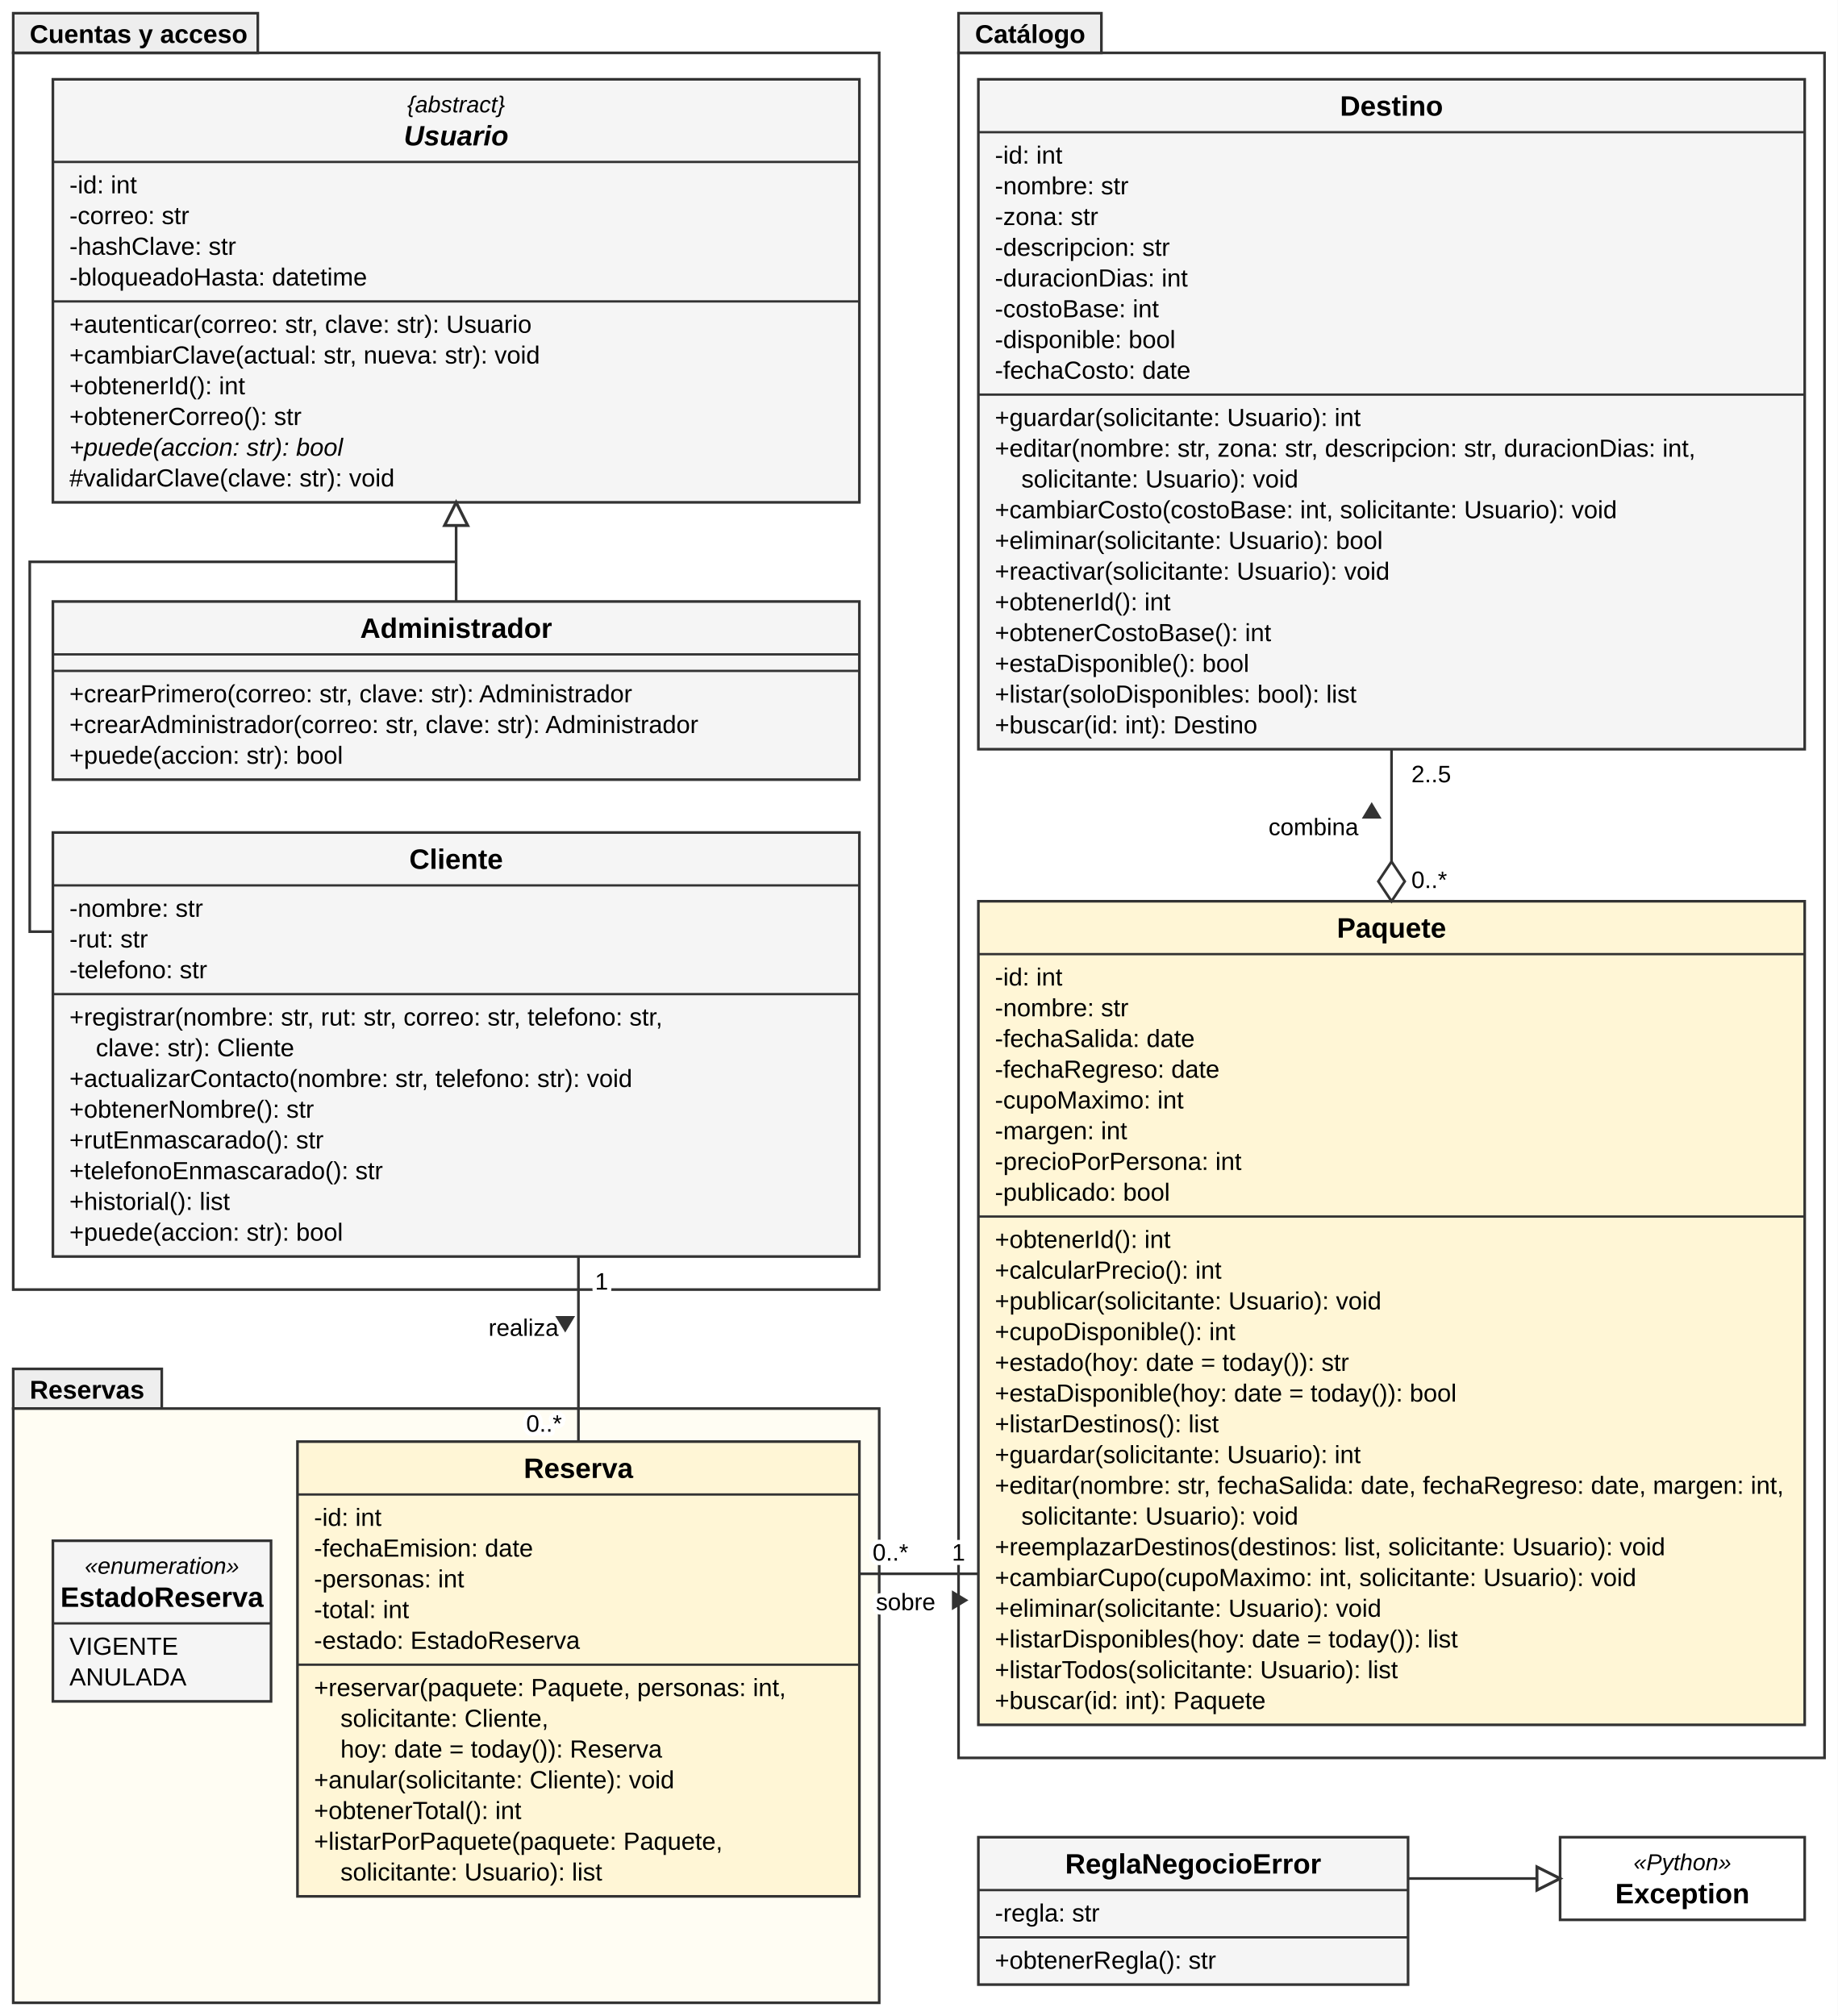
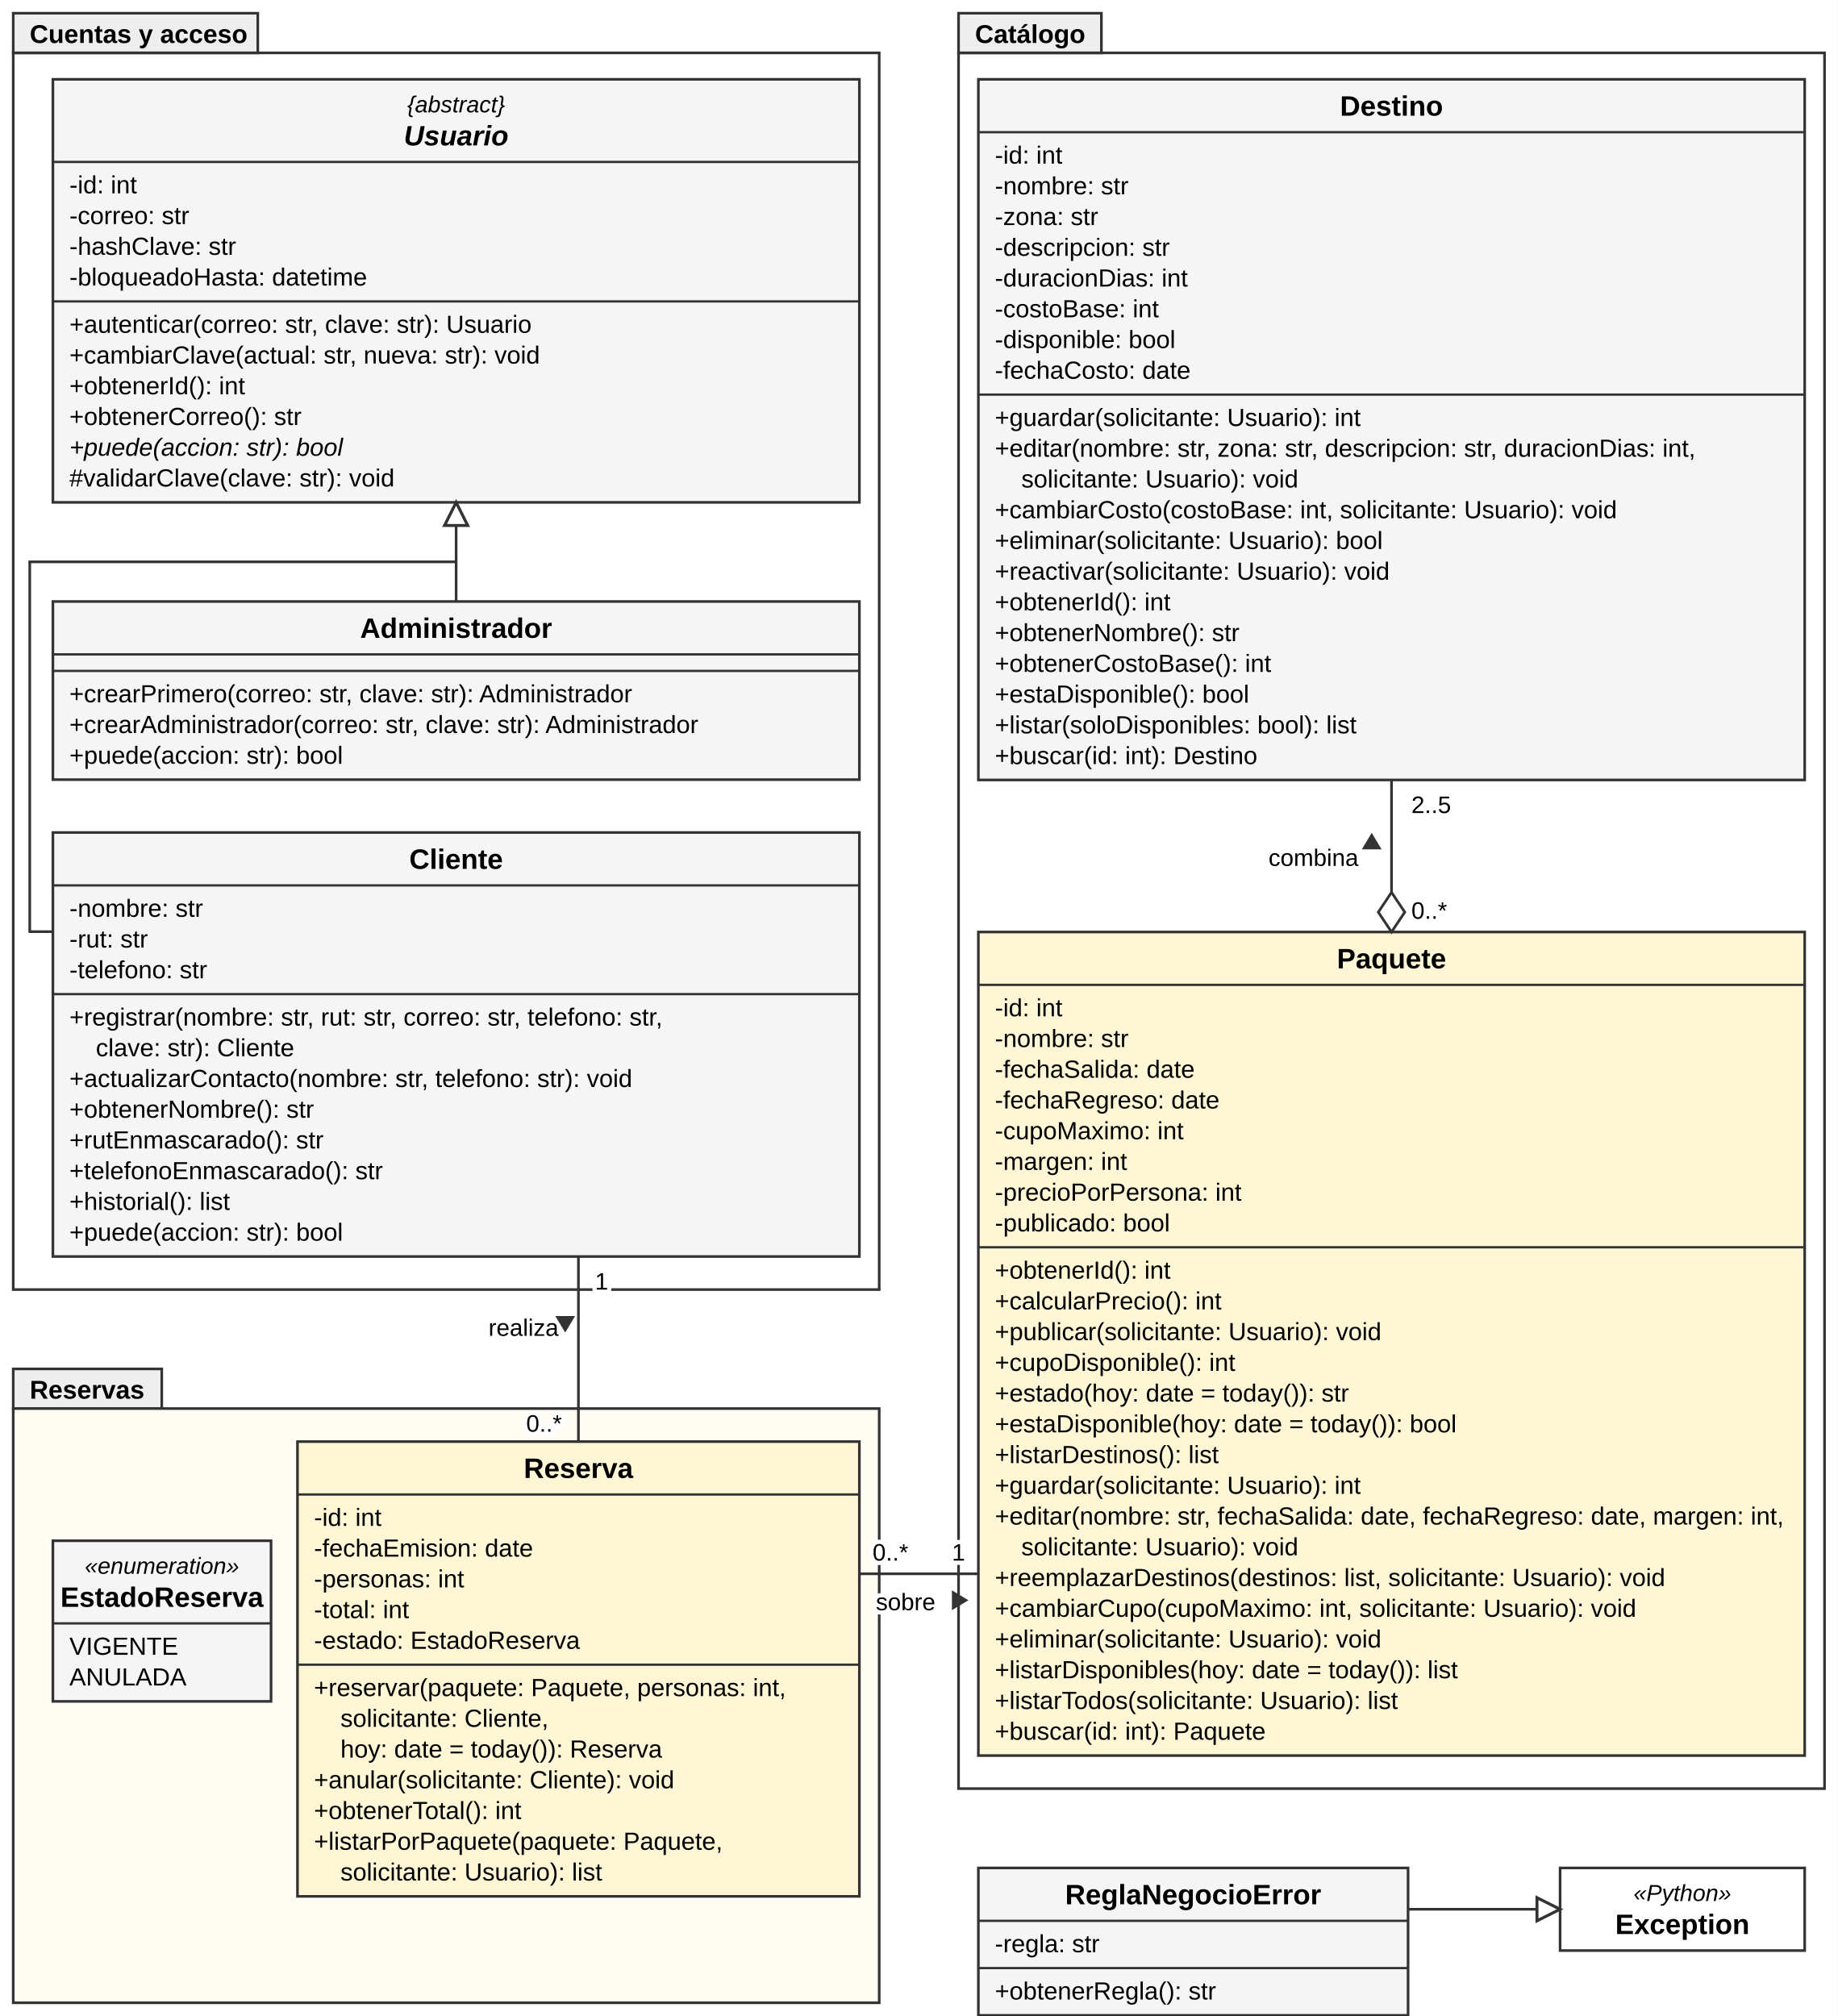
<svg xmlns="http://www.w3.org/2000/svg" width="556pt" height="610pt" viewBox="0 0 556 610">
  <rect width="100%" height="100%" fill="#fff" />
  <rect x="16" y="24" width="244" height="128.0" rx="0" fill="#f5f5f5" stroke="#333333" stroke-width="0.8" />
  <text x="138.0" y="44" font-family="Liberation Sans" font-size="8.5" text-anchor="middle" fill="#000" font-weight="bold" font-style="italic">
    <tspan x="138.0" dy="0">Usuario</tspan>
  </text>
  <text x="138.0" y="34" font-family="Liberation Sans" font-size="7" text-anchor="middle" fill="#000" font-style="italic">
    <tspan x="138.0" dy="0">{abstract}</tspan>
  </text>
  <path d="M16,49 L260,49" fill="none" stroke="#333333" stroke-width="0.7" />
  <text x="21" y="58.5" font-family="Liberation Sans" font-size="7.5" text-anchor="start" fill="#000">
    <tspan x="21" dy="0">-id: int</tspan>
  </text>
  <text x="21" y="67.8" font-family="Liberation Sans" font-size="7.5" text-anchor="start" fill="#000">
    <tspan x="21" dy="0">-correo: str</tspan>
  </text>
  <text x="21" y="77.1" font-family="Liberation Sans" font-size="7.5" text-anchor="start" fill="#000">
    <tspan x="21" dy="0">-hashClave: str</tspan>
  </text>
  <text x="21" y="86.4" font-family="Liberation Sans" font-size="7.5" text-anchor="start" fill="#000">
    <tspan x="21" dy="0">-bloqueadoHasta: datetime</tspan>
  </text>
  <path d="M16,91.2 L260,91.2" fill="none" stroke="#333333" stroke-width="0.7" />
  <text x="21" y="100.7" font-family="Liberation Sans" font-size="7.5" text-anchor="start" fill="#000" text-decoration="underline">
    <tspan x="21" dy="0">+autenticar(correo: str, clave: str): Usuario</tspan>
  </text>
  <text x="21" y="110.0" font-family="Liberation Sans" font-size="7.5" text-anchor="start" fill="#000">
    <tspan x="21" dy="0">+cambiarClave(actual: str, nueva: str): void</tspan>
  </text>
  <text x="21" y="119.3" font-family="Liberation Sans" font-size="7.5" text-anchor="start" fill="#000">
    <tspan x="21" dy="0">+obtenerId(): int</tspan>
  </text>
  <text x="21" y="128.6" font-family="Liberation Sans" font-size="7.5" text-anchor="start" fill="#000">
    <tspan x="21" dy="0">+obtenerCorreo(): str</tspan>
  </text>
  <text x="21" y="137.9" font-family="Liberation Sans" font-size="7.5" text-anchor="start" fill="#000" font-style="italic">
    <tspan x="21" dy="0">+puede(accion: str): bool</tspan>
  </text>
  <text x="21" y="147.2" font-family="Liberation Sans" font-size="7.5" text-anchor="start" fill="#000">
    <tspan x="21" dy="0">#validarClave(clave: str): void</tspan>
  </text>
  <rect x="16" y="182.0" width="244" height="53.9" rx="0" fill="#f5f5f5" stroke="#333333" stroke-width="0.8" />
  <text x="138.0" y="193.0" font-family="Liberation Sans" font-size="8.5" text-anchor="middle" fill="#000" font-weight="bold">
    <tspan x="138.0" dy="0">Administrador</tspan>
  </text>
  <path d="M16,198.0 L260,198.0" fill="none" stroke="#333333" stroke-width="0.7" />
  <path d="M16,203.0 L260,203.0" fill="none" stroke="#333333" stroke-width="0.7" />
  <text x="21" y="212.5" font-family="Liberation Sans" font-size="7.5" text-anchor="start" fill="#000" text-decoration="underline">
    <tspan x="21" dy="0">+crearPrimero(correo: str, clave: str): Administrador</tspan>
  </text>
  <text x="21" y="221.8" font-family="Liberation Sans" font-size="7.5" text-anchor="start" fill="#000">
    <tspan x="21" dy="0">+crearAdministrador(correo: str, clave: str): Administrador</tspan>
  </text>
  <text x="21" y="231.1" font-family="Liberation Sans" font-size="7.5" text-anchor="start" fill="#000">
    <tspan x="21" dy="0">+puede(accion: str): bool</tspan>
  </text>
  <rect x="16" y="251.9" width="244" height="128.3" rx="0" fill="#f5f5f5" stroke="#333333" stroke-width="0.8" />
  <text x="138.0" y="262.9" font-family="Liberation Sans" font-size="8.5" text-anchor="middle" fill="#000" font-weight="bold">
    <tspan x="138.0" dy="0">Cliente</tspan>
  </text>
  <path d="M16,267.9 L260,267.9" fill="none" stroke="#333333" stroke-width="0.7" />
  <text x="21" y="277.4" font-family="Liberation Sans" font-size="7.5" text-anchor="start" fill="#000">
    <tspan x="21" dy="0">-nombre: str</tspan>
  </text>
  <text x="21" y="286.7" font-family="Liberation Sans" font-size="7.5" text-anchor="start" fill="#000">
    <tspan x="21" dy="0">-rut: str</tspan>
  </text>
  <text x="21" y="296.0" font-family="Liberation Sans" font-size="7.5" text-anchor="start" fill="#000">
    <tspan x="21" dy="0">-telefono: str</tspan>
  </text>
  <path d="M16,300.8 L260,300.8" fill="none" stroke="#333333" stroke-width="0.7" />
  <text x="21" y="310.3" font-family="Liberation Sans" font-size="7.5" text-anchor="start" fill="#000" text-decoration="underline">
    <tspan x="21" dy="0">+registrar(nombre: str, rut: str, correo: str, telefono: str,</tspan>
  </text>
  <text x="29" y="319.6" font-family="Liberation Sans" font-size="7.5" text-anchor="start" fill="#000" text-decoration="underline">
    <tspan x="29" dy="0">clave: str): Cliente</tspan>
  </text>
  <text x="21" y="328.9" font-family="Liberation Sans" font-size="7.5" text-anchor="start" fill="#000">
    <tspan x="21" dy="0">+actualizarContacto(nombre: str, telefono: str): void</tspan>
  </text>
  <text x="21" y="338.2" font-family="Liberation Sans" font-size="7.5" text-anchor="start" fill="#000">
    <tspan x="21" dy="0">+obtenerNombre(): str</tspan>
  </text>
  <text x="21" y="347.5" font-family="Liberation Sans" font-size="7.5" text-anchor="start" fill="#000">
    <tspan x="21" dy="0">+rutEnmascarado(): str</tspan>
  </text>
  <text x="21" y="356.8" font-family="Liberation Sans" font-size="7.5" text-anchor="start" fill="#000">
    <tspan x="21" dy="0">+telefonoEnmascarado(): str</tspan>
  </text>
  <text x="21" y="366.1" font-family="Liberation Sans" font-size="7.5" text-anchor="start" fill="#000">
    <tspan x="21" dy="0">+historial(): list</tspan>
  </text>
  <text x="21" y="375.4" font-family="Liberation Sans" font-size="7.5" text-anchor="start" fill="#000">
    <tspan x="21" dy="0">+puede(accion: str): bool</tspan>
  </text>
  <rect x="4" y="4" width="73.997" height="12" rx="0" fill="#eeeeee" stroke="#333333" stroke-width="0.8" />
  <text x="9" y="13" font-family="Liberation Sans" font-size="7.8" text-anchor="start" fill="#000" font-weight="bold">
    <tspan x="9" dy="0">Cuentas y acceso</tspan>
  </text>
  <rect x="4" y="16" width="262" height="374.2" rx="0" fill="none" stroke="#333333" stroke-width="0.8" />
  <path d="M138.0,182.0 L138.0,152.0" fill="none" stroke="#333333" stroke-width="0.8" />
  <path d="M141.5,159.0 L138.0,152.0 L134.5,159.0 Z" fill="#fff" stroke="#333333" stroke-width="0.9" />
  <path d="M16,281.9 L9,281.9 L9,170.0 L138.0,170.0" fill="none" stroke="#333333" stroke-width="0.8" />
  <rect x="4" y="414.2" width="44.943" height="12" rx="0" fill="#eeeeee" stroke="#333333" stroke-width="0.8" />
  <text x="9" y="423.2" font-family="Liberation Sans" font-size="7.8" text-anchor="start" fill="#000" font-weight="bold">
    <tspan x="9" dy="0">Reservas</tspan>
  </text>
  <rect x="4" y="426.2" width="262" height="179.8" rx="0" fill="#fffdf3" stroke="#333333" stroke-width="0.8" />
  <rect x="90" y="436.2" width="170" height="137.6" rx="0" fill="#fff6d6" stroke="#333333" stroke-width="0.8" />
  <text x="175.0" y="447.2" font-family="Liberation Sans" font-size="8.5" text-anchor="middle" fill="#000" font-weight="bold">
    <tspan x="175.0" dy="0">Reserva</tspan>
  </text>
  <path d="M90,452.2 L260,452.2" fill="none" stroke="#333333" stroke-width="0.7" />
  <text x="95" y="461.7" font-family="Liberation Sans" font-size="7.5" text-anchor="start" fill="#000">
    <tspan x="95" dy="0">-id: int</tspan>
  </text>
  <text x="95" y="471" font-family="Liberation Sans" font-size="7.5" text-anchor="start" fill="#000">
    <tspan x="95" dy="0">-fechaEmision: date</tspan>
  </text>
  <text x="95" y="480.3" font-family="Liberation Sans" font-size="7.5" text-anchor="start" fill="#000">
    <tspan x="95" dy="0">-personas: int</tspan>
  </text>
  <text x="95" y="489.6" font-family="Liberation Sans" font-size="7.5" text-anchor="start" fill="#000">
    <tspan x="95" dy="0">-total: int</tspan>
  </text>
  <text x="95" y="498.9" font-family="Liberation Sans" font-size="7.5" text-anchor="start" fill="#000">
    <tspan x="95" dy="0">-estado: EstadoReserva</tspan>
  </text>
  <path d="M90,503.7 L260,503.7" fill="none" stroke="#333333" stroke-width="0.7" />
  <text x="95" y="513.2" font-family="Liberation Sans" font-size="7.5" text-anchor="start" fill="#000" text-decoration="underline">
    <tspan x="95" dy="0">+reservar(paquete: Paquete, personas: int,</tspan>
  </text>
  <text x="103" y="522.5" font-family="Liberation Sans" font-size="7.5" text-anchor="start" fill="#000" text-decoration="underline">
    <tspan x="103" dy="0">solicitante: Cliente,</tspan>
  </text>
  <text x="103" y="531.8" font-family="Liberation Sans" font-size="7.5" text-anchor="start" fill="#000" text-decoration="underline">
    <tspan x="103" dy="0">hoy: date = today()): Reserva</tspan>
  </text>
  <text x="95" y="541.1" font-family="Liberation Sans" font-size="7.5" text-anchor="start" fill="#000">
    <tspan x="95" dy="0">+anular(solicitante: Cliente): void</tspan>
  </text>
  <text x="95" y="550.4" font-family="Liberation Sans" font-size="7.5" text-anchor="start" fill="#000">
    <tspan x="95" dy="0">+obtenerTotal(): int</tspan>
  </text>
  <text x="95" y="559.7" font-family="Liberation Sans" font-size="7.5" text-anchor="start" fill="#000" text-decoration="underline">
    <tspan x="95" dy="0">+listarPorPaquete(paquete: Paquete,</tspan>
  </text>
  <text x="103" y="569.0" font-family="Liberation Sans" font-size="7.5" text-anchor="start" fill="#000" text-decoration="underline">
    <tspan x="103" dy="0">solicitante: Usuario): list</tspan>
  </text>
  <rect x="16" y="466.2" width="66" height="48.6" rx="0" fill="#f5f5f5" stroke="#333333" stroke-width="0.8" />
  <text x="49.0" y="476.2" font-family="Liberation Sans" font-size="7" text-anchor="middle" fill="#000" font-style="italic">
    <tspan x="49.0" dy="0">«enumeration»</tspan>
  </text>
  <text x="49.0" y="486.2" font-family="Liberation Sans" font-size="8.5" text-anchor="middle" fill="#000" font-weight="bold">
    <tspan x="49.0" dy="0">EstadoReserva</tspan>
  </text>
  <path d="M16,491.2 L82,491.2" fill="none" stroke="#333333" stroke-width="0.7" />
  <text x="21" y="500.7" font-family="Liberation Sans" font-size="7.5" text-anchor="start" fill="#000">
    <tspan x="21" dy="0">VIGENTE</tspan>
  </text>
  <text x="21" y="510" font-family="Liberation Sans" font-size="7.5" text-anchor="start" fill="#000">
    <tspan x="21" dy="0">ANULADA</tspan>
  </text>
  <rect x="290" y="4" width="43.221" height="12" rx="0" fill="#eeeeee" stroke="#333333" stroke-width="0.8" />
  <text x="295" y="13" font-family="Liberation Sans" font-size="7.8" text-anchor="start" fill="#000" font-weight="bold">
    <tspan x="295" dy="0">Catálogo</tspan>
  </text>
-   <rect x="290" y="16" width="262" height="515.9" rx="0" fill="none" stroke="#333333" stroke-width="0.8" />
-   <rect x="296" y="24" width="250" height="202.7" rx="0" fill="#f5f5f5" stroke="#333333" stroke-width="0.8" />
+   <rect x="290" y="16" width="262" height="525.2" rx="0" fill="none" stroke="#333333" stroke-width="0.8" />
+   <rect x="296" y="24" width="250" height="212.0" rx="0" fill="#f5f5f5" stroke="#333333" stroke-width="0.8" />
  <text x="421.0" y="35" font-family="Liberation Sans" font-size="8.5" text-anchor="middle" fill="#000" font-weight="bold">
    <tspan x="421.0" dy="0">Destino</tspan>
  </text>
  <path d="M296,40 L546,40" fill="none" stroke="#333333" stroke-width="0.7" />
  <text x="301" y="49.5" font-family="Liberation Sans" font-size="7.5" text-anchor="start" fill="#000">
    <tspan x="301" dy="0">-id: int</tspan>
  </text>
  <text x="301" y="58.8" font-family="Liberation Sans" font-size="7.5" text-anchor="start" fill="#000">
    <tspan x="301" dy="0">-nombre: str</tspan>
  </text>
  <text x="301" y="68.1" font-family="Liberation Sans" font-size="7.5" text-anchor="start" fill="#000">
    <tspan x="301" dy="0">-zona: str</tspan>
  </text>
  <text x="301" y="77.4" font-family="Liberation Sans" font-size="7.5" text-anchor="start" fill="#000">
    <tspan x="301" dy="0">-descripcion: str</tspan>
  </text>
  <text x="301" y="86.7" font-family="Liberation Sans" font-size="7.5" text-anchor="start" fill="#000">
    <tspan x="301" dy="0">-duracionDias: int</tspan>
  </text>
  <text x="301" y="96.0" font-family="Liberation Sans" font-size="7.5" text-anchor="start" fill="#000">
    <tspan x="301" dy="0">-costoBase: int</tspan>
  </text>
  <text x="301" y="105.3" font-family="Liberation Sans" font-size="7.5" text-anchor="start" fill="#000">
    <tspan x="301" dy="0">-disponible: bool</tspan>
  </text>
  <text x="301" y="114.6" font-family="Liberation Sans" font-size="7.5" text-anchor="start" fill="#000">
    <tspan x="301" dy="0">-fechaCosto: date</tspan>
  </text>
  <path d="M296,119.4 L546,119.4" fill="none" stroke="#333333" stroke-width="0.7" />
  <text x="301" y="128.9" font-family="Liberation Sans" font-size="7.5" text-anchor="start" fill="#000">
    <tspan x="301" dy="0">+guardar(solicitante: Usuario): int</tspan>
  </text>
  <text x="301" y="138.2" font-family="Liberation Sans" font-size="7.5" text-anchor="start" fill="#000">
    <tspan x="301" dy="0">+editar(nombre: str, zona: str, descripcion: str, duracionDias: int,</tspan>
  </text>
  <text x="309" y="147.5" font-family="Liberation Sans" font-size="7.5" text-anchor="start" fill="#000">
    <tspan x="309" dy="0">solicitante: Usuario): void</tspan>
  </text>
  <text x="301" y="156.8" font-family="Liberation Sans" font-size="7.5" text-anchor="start" fill="#000">
    <tspan x="301" dy="0">+cambiarCosto(costoBase: int, solicitante: Usuario): void</tspan>
  </text>
  <text x="301" y="166.1" font-family="Liberation Sans" font-size="7.5" text-anchor="start" fill="#000">
    <tspan x="301" dy="0">+eliminar(solicitante: Usuario): bool</tspan>
  </text>
  <text x="301" y="175.4" font-family="Liberation Sans" font-size="7.5" text-anchor="start" fill="#000">
    <tspan x="301" dy="0">+reactivar(solicitante: Usuario): void</tspan>
  </text>
  <text x="301" y="184.7" font-family="Liberation Sans" font-size="7.5" text-anchor="start" fill="#000">
    <tspan x="301" dy="0">+obtenerId(): int</tspan>
  </text>
  <text x="301" y="194.0" font-family="Liberation Sans" font-size="7.5" text-anchor="start" fill="#000">
+     <tspan x="301" dy="0">+obtenerNombre(): str</tspan>
+   </text>
+   <text x="301" y="203.3" font-family="Liberation Sans" font-size="7.5" text-anchor="start" fill="#000">
    <tspan x="301" dy="0">+obtenerCostoBase(): int</tspan>
  </text>
-   <text x="301" y="203.3" font-family="Liberation Sans" font-size="7.5" text-anchor="start" fill="#000">
+   <text x="301" y="212.6" font-family="Liberation Sans" font-size="7.5" text-anchor="start" fill="#000">
    <tspan x="301" dy="0">+estaDisponible(): bool</tspan>
  </text>
-   <text x="301" y="212.6" font-family="Liberation Sans" font-size="7.5" text-anchor="start" fill="#000" text-decoration="underline">
+   <text x="301" y="221.9" font-family="Liberation Sans" font-size="7.5" text-anchor="start" fill="#000" text-decoration="underline">
    <tspan x="301" dy="0">+listar(soloDisponibles: bool): list</tspan>
  </text>
-   <text x="301" y="221.9" font-family="Liberation Sans" font-size="7.5" text-anchor="start" fill="#000" text-decoration="underline">
+   <text x="301" y="231.2" font-family="Liberation Sans" font-size="7.5" text-anchor="start" fill="#000" text-decoration="underline">
    <tspan x="301" dy="0">+buscar(id: int): Destino</tspan>
  </text>
-   <rect x="296" y="272.7" width="250" height="249.2" rx="0" fill="#fff6d6" stroke="#333333" stroke-width="0.8" />
-   <text x="421.0" y="283.7" font-family="Liberation Sans" font-size="8.5" text-anchor="middle" fill="#000" font-weight="bold">
+   <rect x="296" y="282.0" width="250" height="249.2" rx="0" fill="#fff6d6" stroke="#333333" stroke-width="0.8" />
+   <text x="421.0" y="293.0" font-family="Liberation Sans" font-size="8.5" text-anchor="middle" fill="#000" font-weight="bold">
    <tspan x="421.0" dy="0">Paquete</tspan>
  </text>
-   <path d="M296,288.7 L546,288.7" fill="none" stroke="#333333" stroke-width="0.7" />
-   <text x="301" y="298.2" font-family="Liberation Sans" font-size="7.5" text-anchor="start" fill="#000">
+   <path d="M296,298.0 L546,298.0" fill="none" stroke="#333333" stroke-width="0.7" />
+   <text x="301" y="307.5" font-family="Liberation Sans" font-size="7.5" text-anchor="start" fill="#000">
    <tspan x="301" dy="0">-id: int</tspan>
  </text>
-   <text x="301" y="307.5" font-family="Liberation Sans" font-size="7.5" text-anchor="start" fill="#000">
+   <text x="301" y="316.8" font-family="Liberation Sans" font-size="7.5" text-anchor="start" fill="#000">
    <tspan x="301" dy="0">-nombre: str</tspan>
  </text>
-   <text x="301" y="316.8" font-family="Liberation Sans" font-size="7.5" text-anchor="start" fill="#000">
+   <text x="301" y="326.1" font-family="Liberation Sans" font-size="7.5" text-anchor="start" fill="#000">
    <tspan x="301" dy="0">-fechaSalida: date</tspan>
  </text>
-   <text x="301" y="326.1" font-family="Liberation Sans" font-size="7.5" text-anchor="start" fill="#000">
+   <text x="301" y="335.4" font-family="Liberation Sans" font-size="7.5" text-anchor="start" fill="#000">
    <tspan x="301" dy="0">-fechaRegreso: date</tspan>
  </text>
-   <text x="301" y="335.4" font-family="Liberation Sans" font-size="7.5" text-anchor="start" fill="#000">
+   <text x="301" y="344.7" font-family="Liberation Sans" font-size="7.5" text-anchor="start" fill="#000">
    <tspan x="301" dy="0">-cupoMaximo: int</tspan>
  </text>
-   <text x="301" y="344.7" font-family="Liberation Sans" font-size="7.5" text-anchor="start" fill="#000">
+   <text x="301" y="354.0" font-family="Liberation Sans" font-size="7.5" text-anchor="start" fill="#000">
    <tspan x="301" dy="0">-margen: int</tspan>
  </text>
-   <text x="301" y="354" font-family="Liberation Sans" font-size="7.5" text-anchor="start" fill="#000">
+   <text x="301" y="363.3" font-family="Liberation Sans" font-size="7.5" text-anchor="start" fill="#000">
    <tspan x="301" dy="0">-precioPorPersona: int</tspan>
  </text>
-   <text x="301" y="363.3" font-family="Liberation Sans" font-size="7.5" text-anchor="start" fill="#000">
+   <text x="301" y="372.6" font-family="Liberation Sans" font-size="7.5" text-anchor="start" fill="#000">
    <tspan x="301" dy="0">-publicado: bool</tspan>
  </text>
-   <path d="M296,368.1 L546,368.1" fill="none" stroke="#333333" stroke-width="0.7" />
-   <text x="301" y="377.6" font-family="Liberation Sans" font-size="7.5" text-anchor="start" fill="#000">
+   <path d="M296,377.4 L546,377.4" fill="none" stroke="#333333" stroke-width="0.7" />
+   <text x="301" y="386.9" font-family="Liberation Sans" font-size="7.5" text-anchor="start" fill="#000">
    <tspan x="301" dy="0">+obtenerId(): int</tspan>
  </text>
-   <text x="301" y="386.9" font-family="Liberation Sans" font-size="7.5" text-anchor="start" fill="#000">
+   <text x="301" y="396.2" font-family="Liberation Sans" font-size="7.5" text-anchor="start" fill="#000">
    <tspan x="301" dy="0">+calcularPrecio(): int</tspan>
  </text>
-   <text x="301" y="396.2" font-family="Liberation Sans" font-size="7.5" text-anchor="start" fill="#000">
+   <text x="301" y="405.5" font-family="Liberation Sans" font-size="7.5" text-anchor="start" fill="#000">
    <tspan x="301" dy="0">+publicar(solicitante: Usuario): void</tspan>
  </text>
-   <text x="301" y="405.5" font-family="Liberation Sans" font-size="7.5" text-anchor="start" fill="#000">
+   <text x="301" y="414.8" font-family="Liberation Sans" font-size="7.5" text-anchor="start" fill="#000">
    <tspan x="301" dy="0">+cupoDisponible(): int</tspan>
  </text>
-   <text x="301" y="414.8" font-family="Liberation Sans" font-size="7.5" text-anchor="start" fill="#000">
+   <text x="301" y="424.1" font-family="Liberation Sans" font-size="7.5" text-anchor="start" fill="#000">
    <tspan x="301" dy="0">+estado(hoy: date = today()): str</tspan>
  </text>
-   <text x="301" y="424.1" font-family="Liberation Sans" font-size="7.5" text-anchor="start" fill="#000">
+   <text x="301" y="433.4" font-family="Liberation Sans" font-size="7.5" text-anchor="start" fill="#000">
    <tspan x="301" dy="0">+estaDisponible(hoy: date = today()): bool</tspan>
  </text>
-   <text x="301" y="433.4" font-family="Liberation Sans" font-size="7.5" text-anchor="start" fill="#000">
+   <text x="301" y="442.7" font-family="Liberation Sans" font-size="7.5" text-anchor="start" fill="#000">
    <tspan x="301" dy="0">+listarDestinos(): list</tspan>
  </text>
-   <text x="301" y="442.7" font-family="Liberation Sans" font-size="7.5" text-anchor="start" fill="#000">
+   <text x="301" y="452.0" font-family="Liberation Sans" font-size="7.5" text-anchor="start" fill="#000">
    <tspan x="301" dy="0">+guardar(solicitante: Usuario): int</tspan>
  </text>
-   <text x="301" y="452.0" font-family="Liberation Sans" font-size="7.5" text-anchor="start" fill="#000">
+   <text x="301" y="461.3" font-family="Liberation Sans" font-size="7.5" text-anchor="start" fill="#000">
    <tspan x="301" dy="0">+editar(nombre: str, fechaSalida: date, fechaRegreso: date, margen: int,</tspan>
  </text>
-   <text x="309" y="461.3" font-family="Liberation Sans" font-size="7.5" text-anchor="start" fill="#000">
+   <text x="309" y="470.6" font-family="Liberation Sans" font-size="7.5" text-anchor="start" fill="#000">
    <tspan x="309" dy="0">solicitante: Usuario): void</tspan>
  </text>
-   <text x="301" y="470.6" font-family="Liberation Sans" font-size="7.5" text-anchor="start" fill="#000">
+   <text x="301" y="479.9" font-family="Liberation Sans" font-size="7.5" text-anchor="start" fill="#000">
    <tspan x="301" dy="0">+reemplazarDestinos(destinos: list, solicitante: Usuario): void</tspan>
  </text>
-   <text x="301" y="479.9" font-family="Liberation Sans" font-size="7.5" text-anchor="start" fill="#000">
+   <text x="301" y="489.2" font-family="Liberation Sans" font-size="7.5" text-anchor="start" fill="#000">
    <tspan x="301" dy="0">+cambiarCupo(cupoMaximo: int, solicitante: Usuario): void</tspan>
  </text>
-   <text x="301" y="489.2" font-family="Liberation Sans" font-size="7.5" text-anchor="start" fill="#000">
+   <text x="301" y="498.5" font-family="Liberation Sans" font-size="7.5" text-anchor="start" fill="#000">
    <tspan x="301" dy="0">+eliminar(solicitante: Usuario): void</tspan>
  </text>
-   <text x="301" y="498.5" font-family="Liberation Sans" font-size="7.5" text-anchor="start" fill="#000" text-decoration="underline">
+   <text x="301" y="507.8" font-family="Liberation Sans" font-size="7.5" text-anchor="start" fill="#000" text-decoration="underline">
    <tspan x="301" dy="0">+listarDisponibles(hoy: date = today()): list</tspan>
  </text>
-   <text x="301" y="507.8" font-family="Liberation Sans" font-size="7.5" text-anchor="start" fill="#000" text-decoration="underline">
+   <text x="301" y="517.1" font-family="Liberation Sans" font-size="7.5" text-anchor="start" fill="#000" text-decoration="underline">
    <tspan x="301" dy="0">+listarTodos(solicitante: Usuario): list</tspan>
  </text>
-   <text x="301" y="517.1" font-family="Liberation Sans" font-size="7.5" text-anchor="start" fill="#000" text-decoration="underline">
+   <text x="301" y="526.4" font-family="Liberation Sans" font-size="7.5" text-anchor="start" fill="#000" text-decoration="underline">
    <tspan x="301" dy="0">+buscar(id: int): Paquete</tspan>
  </text>
-   <rect x="296" y="555.9" width="130" height="44.6" rx="0" fill="#f5f5f5" stroke="#333333" stroke-width="0.8" />
-   <text x="361.0" y="566.9" font-family="Liberation Sans" font-size="8.5" text-anchor="middle" fill="#000" font-weight="bold">
+   <rect x="296" y="565.2" width="130" height="44.6" rx="0" fill="#f5f5f5" stroke="#333333" stroke-width="0.8" />
+   <text x="361.0" y="576.2" font-family="Liberation Sans" font-size="8.5" text-anchor="middle" fill="#000" font-weight="bold">
    <tspan x="361.0" dy="0">ReglaNegocioError</tspan>
  </text>
-   <path d="M296,571.9 L426,571.9" fill="none" stroke="#333333" stroke-width="0.7" />
-   <text x="301" y="581.4" font-family="Liberation Sans" font-size="7.5" text-anchor="start" fill="#000">
+   <path d="M296,581.2 L426,581.2" fill="none" stroke="#333333" stroke-width="0.7" />
+   <text x="301" y="590.7" font-family="Liberation Sans" font-size="7.5" text-anchor="start" fill="#000">
    <tspan x="301" dy="0">-regla: str</tspan>
  </text>
-   <path d="M296,586.2 L426,586.2" fill="none" stroke="#333333" stroke-width="0.7" />
-   <text x="301" y="595.7" font-family="Liberation Sans" font-size="7.5" text-anchor="start" fill="#000">
+   <path d="M296,595.5 L426,595.5" fill="none" stroke="#333333" stroke-width="0.7" />
+   <text x="301" y="605.0" font-family="Liberation Sans" font-size="7.5" text-anchor="start" fill="#000">
    <tspan x="301" dy="0">+obtenerRegla(): str</tspan>
  </text>
-   <rect x="472" y="555.9" width="74" height="25" rx="0" fill="#ffffff" stroke="#333333" stroke-width="0.8" />
-   <text x="509.0" y="565.9" font-family="Liberation Sans" font-size="7" text-anchor="middle" fill="#000" font-style="italic">
+   <rect x="472" y="565.2" width="74" height="25" rx="0" fill="#ffffff" stroke="#333333" stroke-width="0.8" />
+   <text x="509.0" y="575.2" font-family="Liberation Sans" font-size="7" text-anchor="middle" fill="#000" font-style="italic">
    <tspan x="509.0" dy="0">«Python»</tspan>
  </text>
-   <text x="509.0" y="575.9" font-family="Liberation Sans" font-size="8.5" text-anchor="middle" fill="#000" font-weight="bold">
+   <text x="509.0" y="585.2" font-family="Liberation Sans" font-size="8.5" text-anchor="middle" fill="#000" font-weight="bold">
    <tspan x="509.0" dy="0">Exception</tspan>
  </text>
-   <path d="M426,568.4 L472,568.4" fill="none" stroke="#333333" stroke-width="0.8" />
-   <path d="M465.0,571.9 L472,568.4 L465.0,564.9 Z" fill="#fff" stroke="#333333" stroke-width="0.9" />
-   <path d="M421.0,272.7 l4,-6 l-4,-6 l-4,6 Z" fill="#fff" stroke="#333333" stroke-width="0.8" />
-   <path d="M421.0,260.7 L421.0,226.7" fill="none" stroke="#333333" stroke-width="0.8" />
-   <text x="427.0" y="268.7" font-family="Liberation Sans" font-size="7.2" text-anchor="start" fill="#000" style="paint-order:stroke" stroke="#fff" stroke-width="2.6" stroke-linejoin="round">
+   <path d="M426,577.7 L472,577.7" fill="none" stroke="#333333" stroke-width="0.8" />
+   <path d="M465.0,581.2 L472,577.7 L465.0,574.2 Z" fill="#fff" stroke="#333333" stroke-width="0.9" />
+   <path d="M421.0,282.0 l4,-6 l-4,-6 l-4,6 Z" fill="#fff" stroke="#333333" stroke-width="0.8" />
+   <path d="M421.0,270.0 L421.0,236.0" fill="none" stroke="#333333" stroke-width="0.8" />
+   <text x="427.0" y="278.0" font-family="Liberation Sans" font-size="7.2" text-anchor="start" fill="#000" style="paint-order:stroke" stroke="#fff" stroke-width="2.6" stroke-linejoin="round">
    <tspan x="427.0" dy="0">0..*</tspan>
  </text>
-   <text x="427.0" y="236.7" font-family="Liberation Sans" font-size="7.2" text-anchor="start" fill="#000" style="paint-order:stroke" stroke="#fff" stroke-width="2.6" stroke-linejoin="round">
+   <text x="427.0" y="246.0" font-family="Liberation Sans" font-size="7.2" text-anchor="start" fill="#000" style="paint-order:stroke" stroke="#fff" stroke-width="2.6" stroke-linejoin="round">
    <tspan x="427.0" dy="0">2..5</tspan>
  </text>
-   <text x="411.0" y="252.7" font-family="Liberation Sans" font-size="7.2" text-anchor="end" fill="#000" style="paint-order:stroke" stroke="#fff" stroke-width="2.6" stroke-linejoin="round">
+   <text x="411.0" y="262.0" font-family="Liberation Sans" font-size="7.2" text-anchor="end" fill="#000" style="paint-order:stroke" stroke="#fff" stroke-width="2.6" stroke-linejoin="round">
    <tspan x="411.0" dy="0">combina</tspan>
  </text>
-   <path d="M412.0,247.7 h6 l-3,-5 Z" fill="#333333" />
+   <path d="M412.0,257.0 h6 l-3,-5 Z" fill="#333333" />
  <path d="M175.0,380.2 L175.0,436.2" fill="none" stroke="#333333" stroke-width="0.8" />
  <text x="180.0" y="390.2" font-family="Liberation Sans" font-size="7.2" text-anchor="start" fill="#000" style="paint-order:stroke" stroke="#fff" stroke-width="2.6" stroke-linejoin="round">
    <tspan x="180.0" dy="0">1</tspan>
  </text>
  <text x="170.0" y="433.2" font-family="Liberation Sans" font-size="7.2" text-anchor="end" fill="#000" style="paint-order:stroke" stroke="#fff" stroke-width="2.6" stroke-linejoin="round">
    <tspan x="170.0" dy="0">0..*</tspan>
  </text>
  <text x="169.0" y="404.2" font-family="Liberation Sans" font-size="7.2" text-anchor="end" fill="#000" style="paint-order:stroke" stroke="#fff" stroke-width="2.6" stroke-linejoin="round">
    <tspan x="169.0" dy="0">realiza</tspan>
  </text>
  <path d="M168.0,398.2 h6 l-3,5 Z" fill="#333333" />
  <path d="M260,476.2 L296,476.2" fill="none" stroke="#333333" stroke-width="0.8" />
  <text x="264" y="472.2" font-family="Liberation Sans" font-size="7.2" text-anchor="start" fill="#000" style="paint-order:stroke" stroke="#fff" stroke-width="2.6" stroke-linejoin="round">
    <tspan x="264" dy="0">0..*</tspan>
  </text>
  <text x="292" y="472.2" font-family="Liberation Sans" font-size="7.2" text-anchor="end" fill="#000" style="paint-order:stroke" stroke="#fff" stroke-width="2.6" stroke-linejoin="round">
    <tspan x="292" dy="0">1</tspan>
  </text>
  <text x="274.0" y="487.2" font-family="Liberation Sans" font-size="7.2" text-anchor="middle" fill="#000" style="paint-order:stroke" stroke="#fff" stroke-width="2.6" stroke-linejoin="round">
    <tspan x="274.0" dy="0">sobre</tspan>
  </text>
  <path d="M288.0,481.2 l5,3 l-5,3 Z" fill="#333333" />
</svg>
